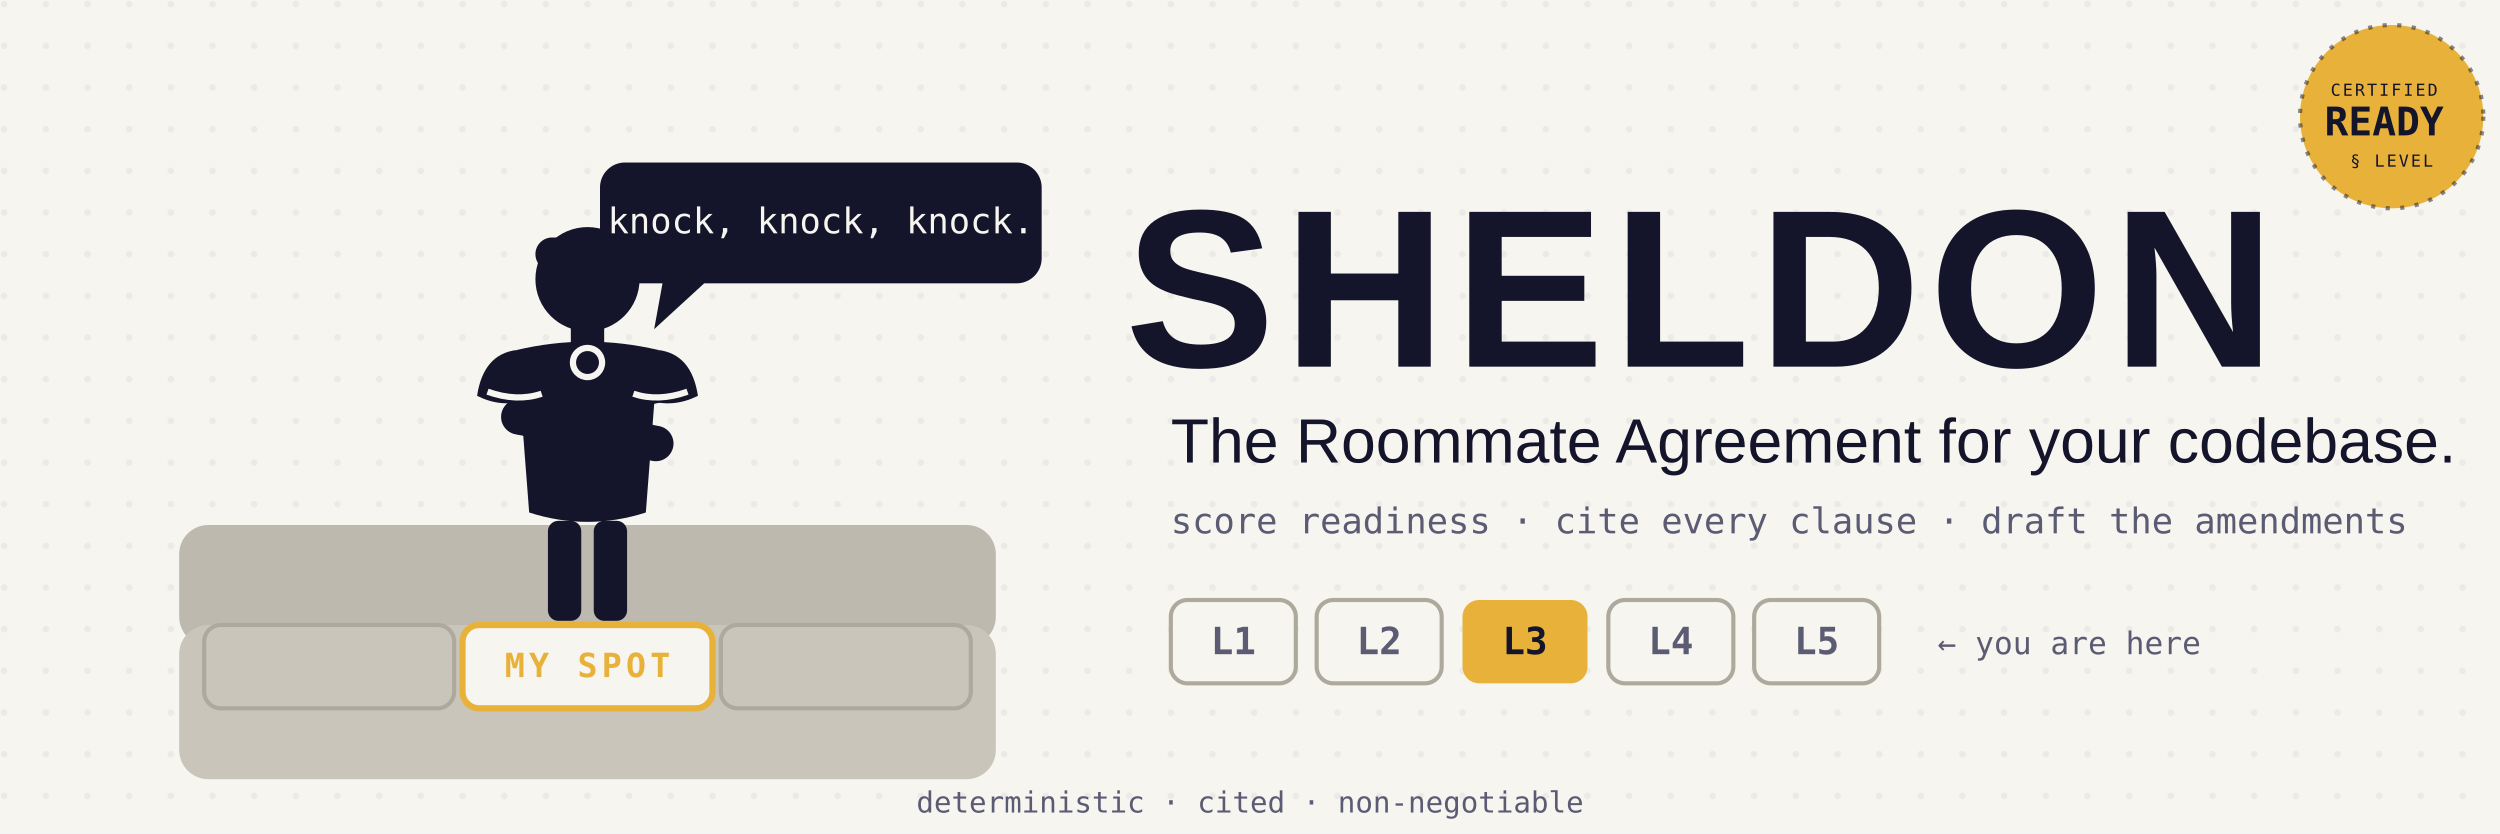
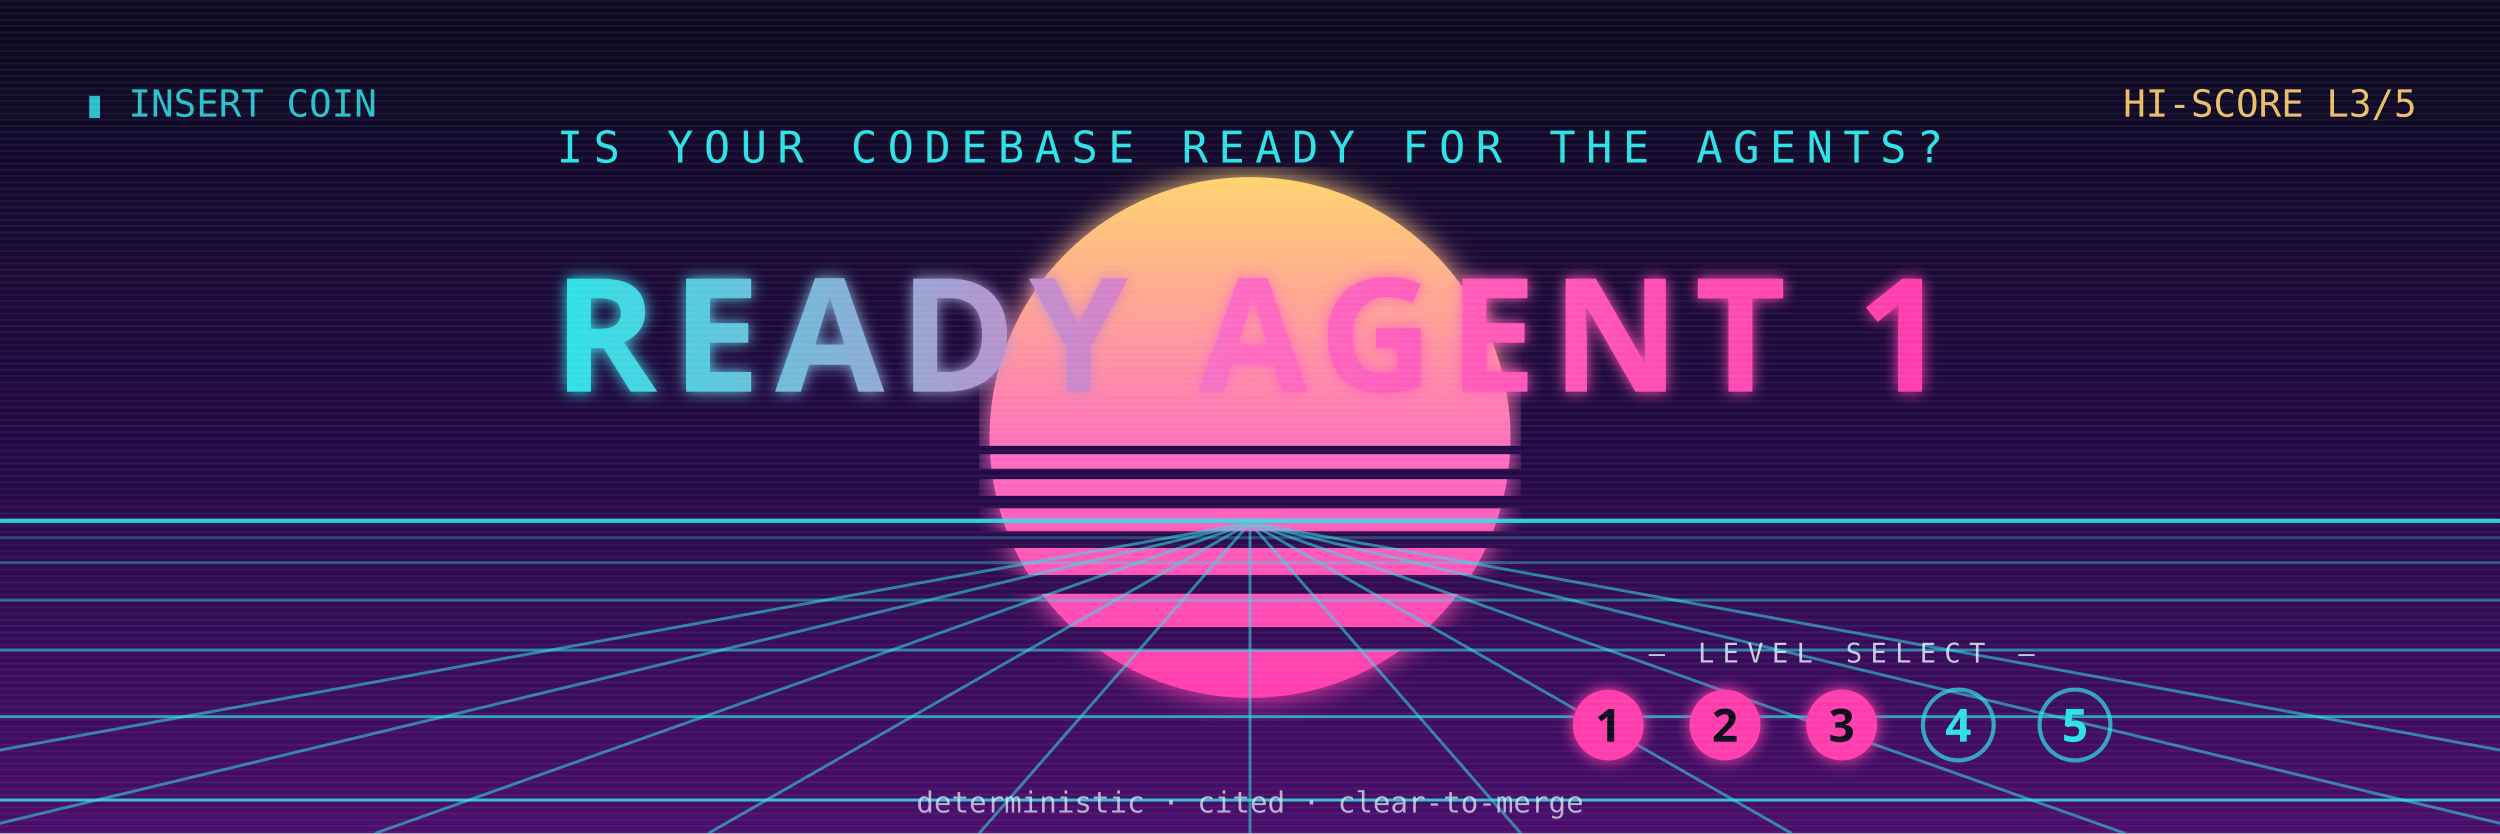
- <svg xmlns="http://www.w3.org/2000/svg" viewBox="0 0 1200 400" role="img" aria-label="Sheldon — the roommate agreement for your codebase">
+ <svg xmlns="http://www.w3.org/2000/svg" viewBox="0 0 1200 400" role="img" aria-label="Ready Agent 1 — is your codebase ready for the agents?">
  <defs>
-     <pattern id="dots" width="20" height="20" patternUnits="userSpaceOnUse">
-       <circle cx="2" cy="2" r="1.6" fill="#14142B" opacity="0.05" />
+     <linearGradient id="sky" x1="0" y1="0" x2="0" y2="1">
+       <stop offset="0" stop-color="#0B0A1E" />
+       <stop offset="0.55" stop-color="#240A47" />
+       <stop offset="1" stop-color="#4A0E6B" />
+     </linearGradient>
+     <linearGradient id="sun" x1="0" y1="0" x2="0" y2="1">
+       <stop offset="0" stop-color="#FFD36E" />
+       <stop offset="0.55" stop-color="#FF6AC1" />
+       <stop offset="1" stop-color="#FF3CAC" />
+     </linearGradient>
+     <linearGradient id="neon" x1="0" y1="0" x2="1" y2="0">
+       <stop offset="0" stop-color="#2DE2E6" />
+       <stop offset="0.5" stop-color="#FF6AC1" />
+       <stop offset="1" stop-color="#FF3CAC" />
+     </linearGradient>
+     <filter id="glow" x="-40%" y="-40%" width="180%" height="180%">
+       <feGaussianBlur stdDeviation="3.5" result="b" />
+       <feMerge>
+         <feMergeNode in="b" />
+         <feMergeNode in="SourceGraphic" />
+       </feMerge>
+     </filter>
+     <filter id="softglow" x="-40%" y="-40%" width="180%" height="180%">
+       <feGaussianBlur stdDeviation="7" result="b" />
+       <feMerge>
+         <feMergeNode in="b" />
+         <feMergeNode in="SourceGraphic" />
+       </feMerge>
+     </filter>
+     <mask id="sunmask">
+       <rect x="470" y="80" width="260" height="270" fill="#fff" />
+       <rect x="470" y="214" width="260" height="4" fill="#000" />
+       <rect x="470" y="225" width="260" height="5" fill="#000" />
+       <rect x="470" y="238" width="260" height="6" fill="#000" />
+       <rect x="470" y="255" width="260" height="8" fill="#000" />
+       <rect x="470" y="276" width="260" height="9" fill="#000" />
+       <rect x="470" y="301" width="260" height="11" fill="#000" />
+     </mask>
+     <pattern id="scan" width="3" height="3" patternUnits="userSpaceOnUse">
+       <rect width="3" height="1" fill="#EAF6FF" opacity="0.05" />
    </pattern>
  </defs>
-   <rect width="1200" height="400" fill="#F7F5EF" />
-   <rect width="1200" height="400" fill="url(#dots)" />
-   <g transform="translate(1148,56)">
-     <circle r="44" fill="#E8B23A" />
-     <circle r="44" fill="none" stroke="#14142B" stroke-width="2" stroke-dasharray="2 5" opacity="0.5" />
-     <text text-anchor="middle" font-family="JetBrains Mono, monospace" fill="#14142B">
-       <tspan x="0" y="-10" font-size="8" letter-spacing="1">CERTIFIED</tspan>
-       <tspan x="0" y="9" font-size="19" font-weight="800">READY</tspan>
-       <tspan x="0" y="24" font-size="8" letter-spacing="1">§ LEVEL</tspan>
-     </text>
+   <rect width="1200" height="400" fill="url(#sky)" />
+   <circle cx="600" cy="210" r="125" fill="url(#sun)" mask="url(#sunmask)" filter="url(#softglow)" />
+   <rect x="0" y="249" width="1200" height="2" fill="#2DE2E6" filter="url(#glow)" opacity="0.9" />
+   <g stroke="#2DE2E6" stroke-width="1.4" opacity="0.55">
+     <line x1="600" y1="251" x2="-220" y2="400" />
+     <line x1="600" y1="251" x2="-20" y2="400" />
+     <line x1="600" y1="251" x2="180" y2="400" />
+     <line x1="600" y1="251" x2="340" y2="400" />
+     <line x1="600" y1="251" x2="470" y2="400" />
+     <line x1="600" y1="251" x2="600" y2="400" />
+     <line x1="600" y1="251" x2="730" y2="400" />
+     <line x1="600" y1="251" x2="860" y2="400" />
+     <line x1="600" y1="251" x2="1020" y2="400" />
+     <line x1="600" y1="251" x2="1220" y2="400" />
+     <line x1="600" y1="251" x2="1420" y2="400" />
  </g>
-   <g>
-     <rect x="86" y="252" width="392" height="58" rx="14" fill="#BDB9AE" />
-     <rect x="86" y="300" width="392" height="74" rx="14" fill="#C9C5BA" />
-     <rect x="98" y="300" width="120" height="40" rx="8" fill="#C9C5BA" stroke="#AEA99D" stroke-width="2" />
-     <rect x="346" y="300" width="120" height="40" rx="8" fill="#C9C5BA" stroke="#AEA99D" stroke-width="2" />
-     <rect x="222" y="300" width="120" height="40" rx="8" fill="#F7F5EF" stroke="#E8B23A" stroke-width="3" />
-     <text x="282" y="325" text-anchor="middle" font-family="JetBrains Mono, monospace" font-size="16" font-weight="800" fill="#E8B23A" letter-spacing="2">MY SPOT</text>
+   <g stroke="#2DE2E6" stroke-width="1.4">
+     <line x1="0" y1="258" x2="1200" y2="258" opacity="0.25" />
+     <line x1="0" y1="270" x2="1200" y2="270" opacity="0.35" />
+     <line x1="0" y1="288" x2="1200" y2="288" opacity="0.45" />
+     <line x1="0" y1="312" x2="1200" y2="312" opacity="0.55" />
+     <line x1="0" y1="344" x2="1200" y2="344" opacity="0.7" />
+     <line x1="0" y1="384" x2="1200" y2="384" opacity="0.85" />
  </g>
-   <g transform="translate(154,64)">
-     <g fill="#14142B">
-       <circle cx="128" cy="70" r="25" />
-       <rect x="103" y="50" width="50" height="16" rx="8" />
-       <rect x="120" y="90" width="16" height="14" />
-       <path d="M94 104 Q128 96 162 104 L156 182 Q128 191 100 182 Z" />
-       <path d="M94 104 q-16 2 -19 22 q12 6 24 2 Z" />
-       <path d="M162 104 q16 2 19 22 q-12 6 -24 2 Z" />
-       <rect x="86" y="120" width="84" height="17" rx="8.5" transform="rotate(-13 128 128)" />
-       <rect x="86" y="134" width="84" height="17" rx="8.5" transform="rotate(11 128 142)" />
-       <rect x="109" y="186" width="16" height="48" rx="5" />
-       <rect x="131" y="186" width="16" height="48" rx="5" />
+   <text x="40" y="56" font-family="Share Tech Mono, JetBrains Mono, monospace" font-size="18" fill="#2DE2E6" opacity="0.85">▮ INSERT COIN</text>
+   <text x="1160" y="56" text-anchor="end" font-family="Share Tech Mono, JetBrains Mono, monospace" font-size="18" fill="#FFD36E" opacity="0.9">HI-SCORE  L3/5</text>
+   <text x="600" y="78" text-anchor="middle" font-family="Share Tech Mono, JetBrains Mono, monospace" font-size="21" letter-spacing="5" fill="#2DE2E6">IS YOUR CODEBASE READY FOR THE AGENTS?</text>
+   <text x="600" y="188" text-anchor="middle" font-family="Orbitron, Eurostile, 'Arial Black', sans-serif" font-size="76" font-weight="800" letter-spacing="7" fill="url(#neon)" filter="url(#glow)">READY AGENT 1</text>
+   <text x="884" y="318" text-anchor="middle" font-family="Share Tech Mono, JetBrains Mono, monospace" font-size="13" letter-spacing="4" fill="#EAF6FF" opacity="0.8">— LEVEL SELECT —</text>
+   <g font-family="Orbitron, Eurostile, 'Arial Black', sans-serif" font-size="22" font-weight="800" text-anchor="middle">
+     <g filter="url(#glow)">
+       <circle cx="772" cy="348" r="17" fill="#FF3CAC" />
+       <circle cx="828" cy="348" r="17" fill="#FF3CAC" />
+       <circle cx="884" cy="348" r="17" fill="#FF3CAC" />
    </g>
-     <g fill="none" stroke="#F7F5EF" stroke-width="3">
-       <circle cx="128" cy="110" r="7" />
-       <path d="M80 124 q14 5 26 1" />
-       <path d="M176 124 q-14 5 -26 1" />
-     </g>
+     <circle cx="940" cy="348" r="17" fill="none" stroke="#2DE2E6" stroke-width="2" opacity="0.7" />
+     <circle cx="996" cy="348" r="17" fill="none" stroke="#2DE2E6" stroke-width="2" opacity="0.7" />
+     <text x="772" y="356" fill="#0B0A1E">1</text>
+     <text x="828" y="356" fill="#0B0A1E">2</text>
+     <text x="884" y="356" fill="#0B0A1E">3</text>
+     <text x="940" y="356" fill="#2DE2E6">4</text>
+     <text x="996" y="356" fill="#2DE2E6">5</text>
  </g>
-   <g>
-     <path d="M300 78 h188 a12 12 0 0 1 12 12 v34 a12 12 0 0 1 -12 12 h-150 l-24 22 l4 -22 h-18 a12 12 0 0 1 -12 -12 v-34 a12 12 0 0 1 12 -12 Z" fill="#14142B" />
-     <text x="394" y="112" text-anchor="middle" font-family="JetBrains Mono, monospace" font-size="17" fill="#F7F5EF">knock, knock, knock.</text>
-   </g>
-   <text x="540" y="176" font-family="Space Grotesk, Archivo, Arial, sans-serif" font-size="108" font-weight="800" letter-spacing="4" fill="#14142B">SHELDON</text>
-   <text x="562" y="222" font-family="Space Grotesk, Archivo, Arial, sans-serif" font-size="30" fill="#14142B">The Roommate Agreement for your codebase.</text>
-   <text x="562" y="256" font-family="JetBrains Mono, monospace" font-size="17" fill="#5B5B73">score readiness · cite every clause · draft the amendments</text>
-   <g font-family="JetBrains Mono, monospace" font-size="18" font-weight="800" text-anchor="middle">
-     <g>
-       <rect x="562" y="288" width="60" height="40" rx="8" fill="#F7F5EF" stroke="#AEA99D" stroke-width="2" />
-       <text x="592" y="314" fill="#5B5B73">L1</text>
-     </g>
-     <g>
-       <rect x="632" y="288" width="60" height="40" rx="8" fill="#F7F5EF" stroke="#AEA99D" stroke-width="2" />
-       <text x="662" y="314" fill="#5B5B73">L2</text>
-     </g>
-     <g>
-       <rect x="702" y="288" width="60" height="40" rx="8" fill="#E8B23A" />
-       <text x="732" y="314" fill="#14142B">L3</text>
-     </g>
-     <g>
-       <rect x="772" y="288" width="60" height="40" rx="8" fill="#F7F5EF" stroke="#AEA99D" stroke-width="2" />
-       <text x="802" y="314" fill="#5B5B73">L4</text>
-     </g>
-     <g>
-       <rect x="842" y="288" width="60" height="40" rx="8" fill="#F7F5EF" stroke="#AEA99D" stroke-width="2" />
-       <text x="872" y="314" fill="#5B5B73">L5</text>
-     </g>
-     <text x="930" y="314" text-anchor="start" font-size="15" font-weight="400" fill="#5B5B73">← you are here</text>
-   </g>
-   <text x="600" y="390" text-anchor="middle" font-family="JetBrains Mono, monospace" font-size="14" fill="#5B5B73">deterministic · cited · non-negotiable</text>
+   <text x="600" y="390" text-anchor="middle" font-family="Share Tech Mono, JetBrains Mono, monospace" font-size="14" fill="#EAF6FF" opacity="0.7">deterministic · cited · clear-to-merge</text>
+   <rect width="1200" height="400" fill="url(#scan)" />
</svg>
